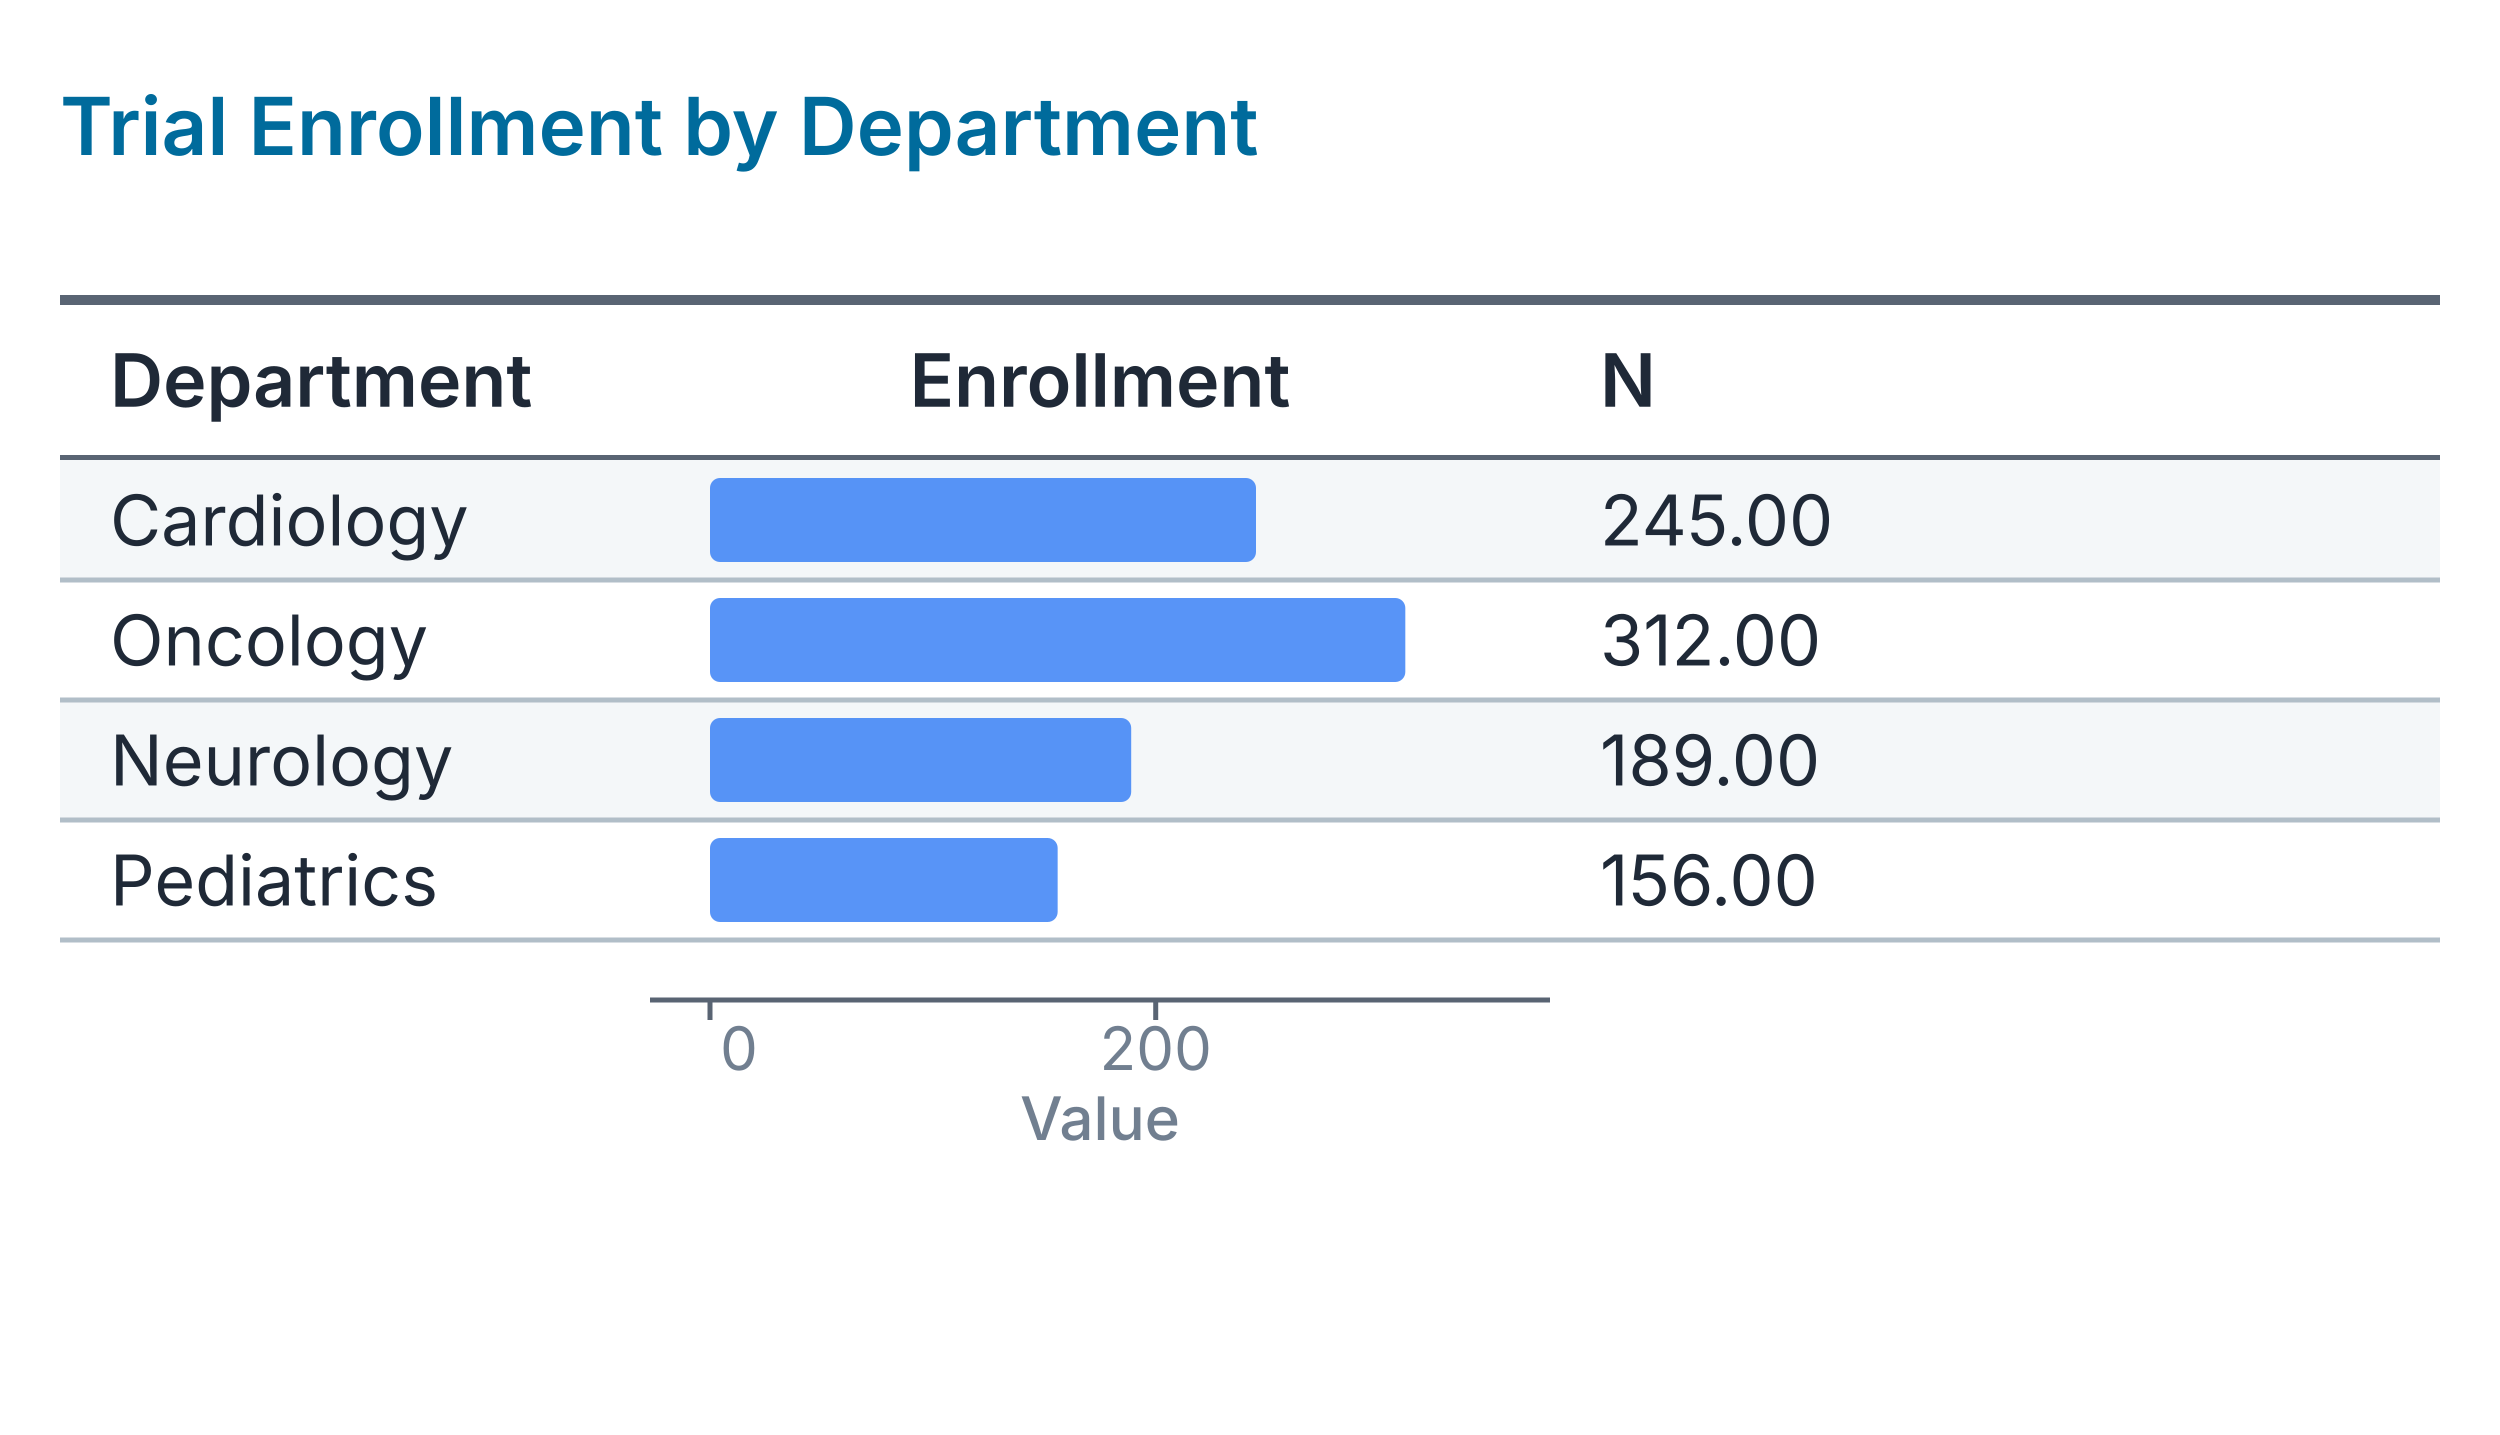
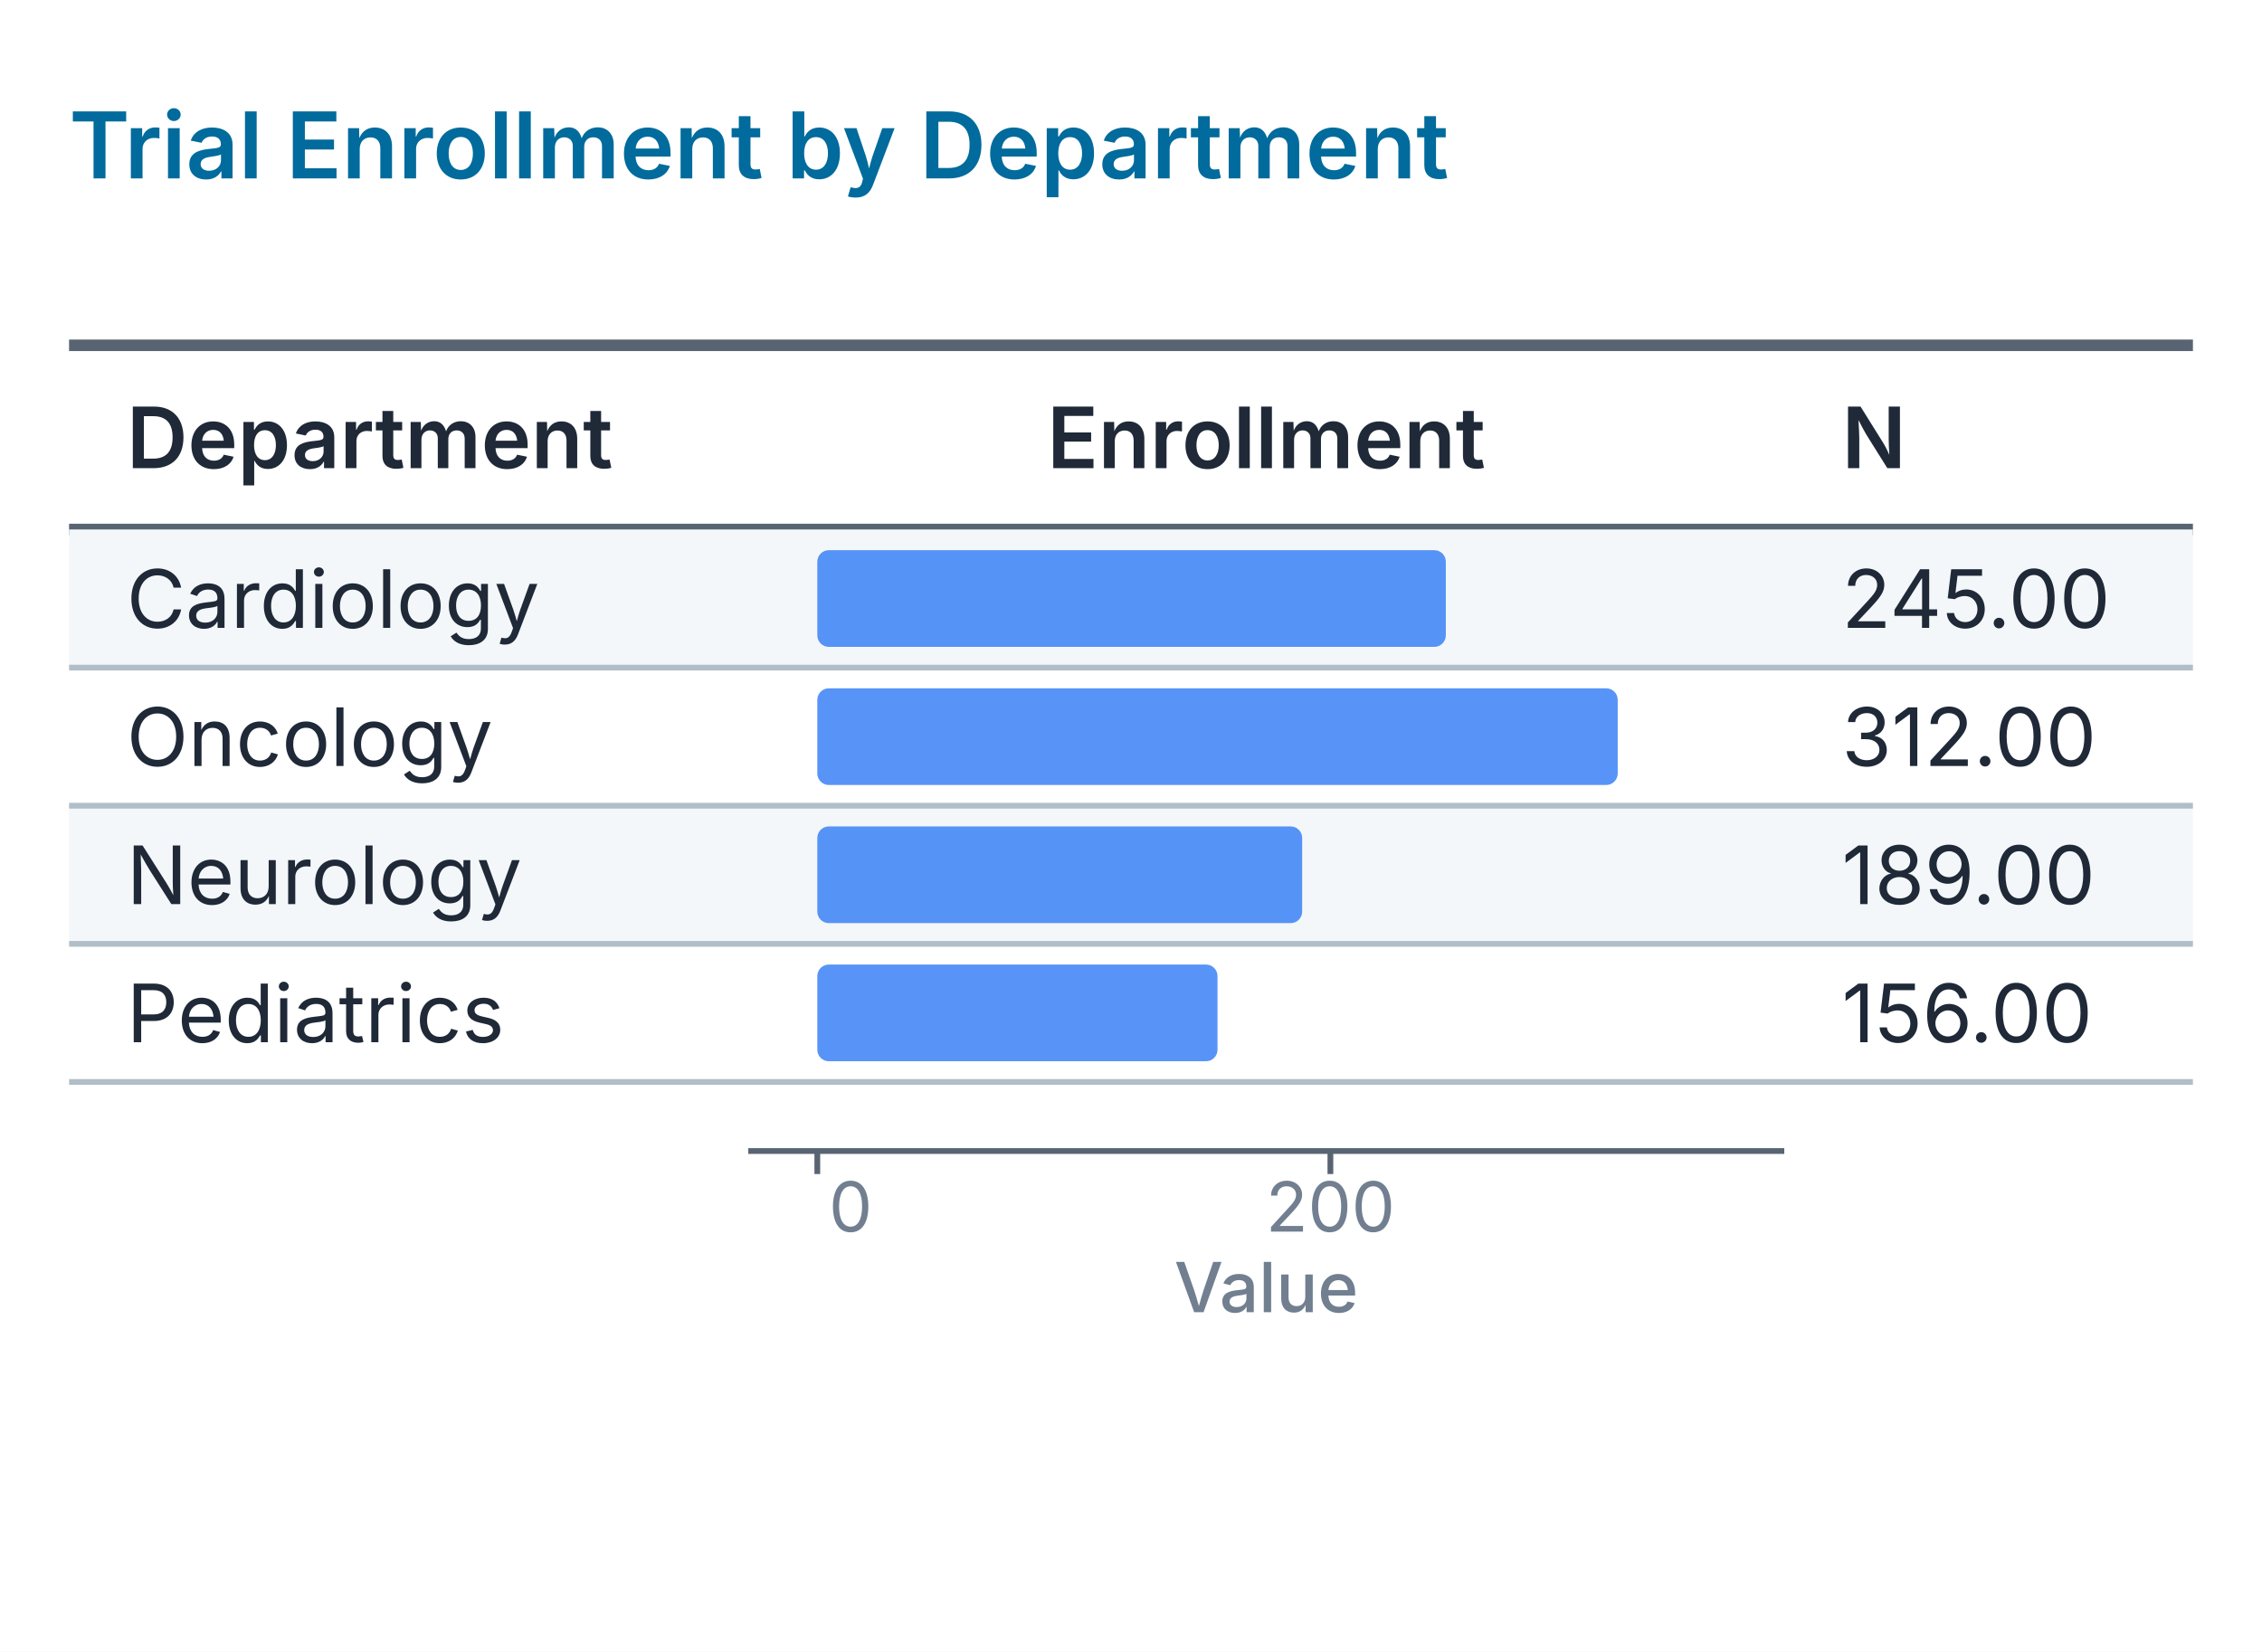
- <svg xmlns="http://www.w3.org/2000/svg" width="500" height="287" viewBox="0 0 500 287">
+ <svg xmlns="http://www.w3.org/2000/svg" width="500" height="365.14" viewBox="0 0 393 287">
  <style>
  text {
    font-variant-numeric: tabular-nums;
  }
</style>
  <rect width="100%" height="100%" fill="#FFFFFF" />
  <text x="12" y="31" font-family="Inter, -apple-system, system-ui, 'Segoe UI', sans-serif" font-size="16px" font-weight="600" fill="#006B9C">Trial Enrollment by Department</text>
-   <line x1="12" x2="488" y1="60" y2="60" stroke="#596473" stroke-width="2" />
+   <line x1="12" x2="381" y1="60" y2="60" stroke="#596473" stroke-width="2" />
  <text class="cell-text" dominant-baseline="central" x="22" y="76" font-family="Inter, -apple-system, system-ui, 'Segoe UI', sans-serif" font-size="14.7px" font-weight="600" fill="#1F2937">Department</text>
  <text class="cell-text" dominant-baseline="central" x="220" y="76" font-family="Inter, -apple-system, system-ui, 'Segoe UI', sans-serif" font-size="14.7px" font-weight="600" text-anchor="middle" fill="#1F2937">Enrollment</text>
  <text class="cell-text" dominant-baseline="central" x="320" y="76" font-family="Inter, -apple-system, system-ui, 'Segoe UI', sans-serif" font-size="14.7px" font-weight="600" text-anchor="start" fill="#1F2937">N</text>
-   <line x1="12" x2="488" y1="92" y2="92" stroke="#596473" stroke-width="2" />
-   <rect x="12" y="92" width="476" height="24" fill="#F4F7F9" />
-   <rect x="12" y="140" width="476" height="24" fill="#F4F7F9" />
+   <line x1="12" x2="381" y1="92" y2="92" stroke="#596473" stroke-width="2" />
+   <rect x="12" y="92" width="369" height="24" fill="#F4F7F9" />
+   <rect x="12" y="140" width="369" height="24" fill="#F4F7F9" />
  <defs>
    <clipPath id="viz-clip-viz_bar_enrollment">
      <rect x="142" y="92" width="156" height="96" />
    </clipPath>
  </defs>
  <g clip-path="url(#viz-clip-viz_bar_enrollment)">
    <rect x="142" y="95.6" width="109.2" height="16.8" fill="#3b82f6" fill-opacity="0.85" rx="2" class="viz-bar-segment" />
    <rect x="142" y="119.6" width="139.063" height="16.8" fill="#3b82f6" fill-opacity="0.85" rx="2" class="viz-bar-segment" />
    <rect x="142" y="143.6" width="84.24" height="16.8" fill="#3b82f6" fill-opacity="0.85" rx="2" class="viz-bar-segment" />
    <rect x="142" y="167.6" width="69.531" height="16.8" fill="#3b82f6" fill-opacity="0.85" rx="2" class="viz-bar-segment" />
  </g>
  <g transform="translate(0, 200)">
    <line x1="130" x2="310" y1="0" y2="0" stroke="#596473" stroke-width="1" />
    <line x1="142" x2="142" y1="0" y2="4" stroke="#596473" stroke-width="1" />
    <text x="144" y="14" text-anchor="start" font-family="Inter, -apple-system, system-ui, 'Segoe UI', sans-serif" font-size="12px" font-weight="400" fill="#717F90">0</text>
    <line x1="231.143" x2="231.143" y1="0" y2="4" stroke="#596473" stroke-width="1" />
    <text x="231.143" y="14" text-anchor="middle" font-family="Inter, -apple-system, system-ui, 'Segoe UI', sans-serif" font-size="12px" font-weight="400" fill="#717F90">200</text>
    <text x="220" y="28" text-anchor="middle" font-family="Inter, -apple-system, system-ui, 'Segoe UI', sans-serif" font-size="12px" font-weight="500" fill="#717F90">Value</text>
  </g>
  <text class="cell-text" dominant-baseline="central" x="22" y="104" font-family="Inter, -apple-system, system-ui, 'Segoe UI', sans-serif" font-size="14px" font-weight="400" font-style="normal" fill="#1F2937">Cardiology</text>
  <text class="cell-text" dominant-baseline="central" x="320" y="104" font-family="Inter, -apple-system, system-ui, 'Segoe UI', sans-serif" font-size="14px" font-weight="400" font-style="normal" text-anchor="start" fill="#1F2937">245.00</text>
-   <line x1="12" x2="488" y1="116" y2="116" stroke="#B1BEC8" stroke-width="1" />
+   <line x1="12" x2="381" y1="116" y2="116" stroke="#B1BEC8" stroke-width="1" />
  <text class="cell-text" dominant-baseline="central" x="22" y="128" font-family="Inter, -apple-system, system-ui, 'Segoe UI', sans-serif" font-size="14px" font-weight="400" font-style="normal" fill="#1F2937">Oncology</text>
  <text class="cell-text" dominant-baseline="central" x="320" y="128" font-family="Inter, -apple-system, system-ui, 'Segoe UI', sans-serif" font-size="14px" font-weight="400" font-style="normal" text-anchor="start" fill="#1F2937">312.00</text>
-   <line x1="12" x2="488" y1="140" y2="140" stroke="#B1BEC8" stroke-width="1" />
+   <line x1="12" x2="381" y1="140" y2="140" stroke="#B1BEC8" stroke-width="1" />
  <text class="cell-text" dominant-baseline="central" x="22" y="152" font-family="Inter, -apple-system, system-ui, 'Segoe UI', sans-serif" font-size="14px" font-weight="400" font-style="normal" fill="#1F2937">Neurology</text>
  <text class="cell-text" dominant-baseline="central" x="320" y="152" font-family="Inter, -apple-system, system-ui, 'Segoe UI', sans-serif" font-size="14px" font-weight="400" font-style="normal" text-anchor="start" fill="#1F2937">189.00</text>
-   <line x1="12" x2="488" y1="164" y2="164" stroke="#B1BEC8" stroke-width="1" />
+   <line x1="12" x2="381" y1="164" y2="164" stroke="#B1BEC8" stroke-width="1" />
  <text class="cell-text" dominant-baseline="central" x="22" y="176" font-family="Inter, -apple-system, system-ui, 'Segoe UI', sans-serif" font-size="14px" font-weight="400" font-style="normal" fill="#1F2937">Pediatrics</text>
  <text class="cell-text" dominant-baseline="central" x="320" y="176" font-family="Inter, -apple-system, system-ui, 'Segoe UI', sans-serif" font-size="14px" font-weight="400" font-style="normal" text-anchor="start" fill="#1F2937">156.00</text>
-   <line x1="12" x2="488" y1="188" y2="188" stroke="#B1BEC8" stroke-width="1" />
+   <line x1="12" x2="381" y1="188" y2="188" stroke="#B1BEC8" stroke-width="1" />
</svg>
